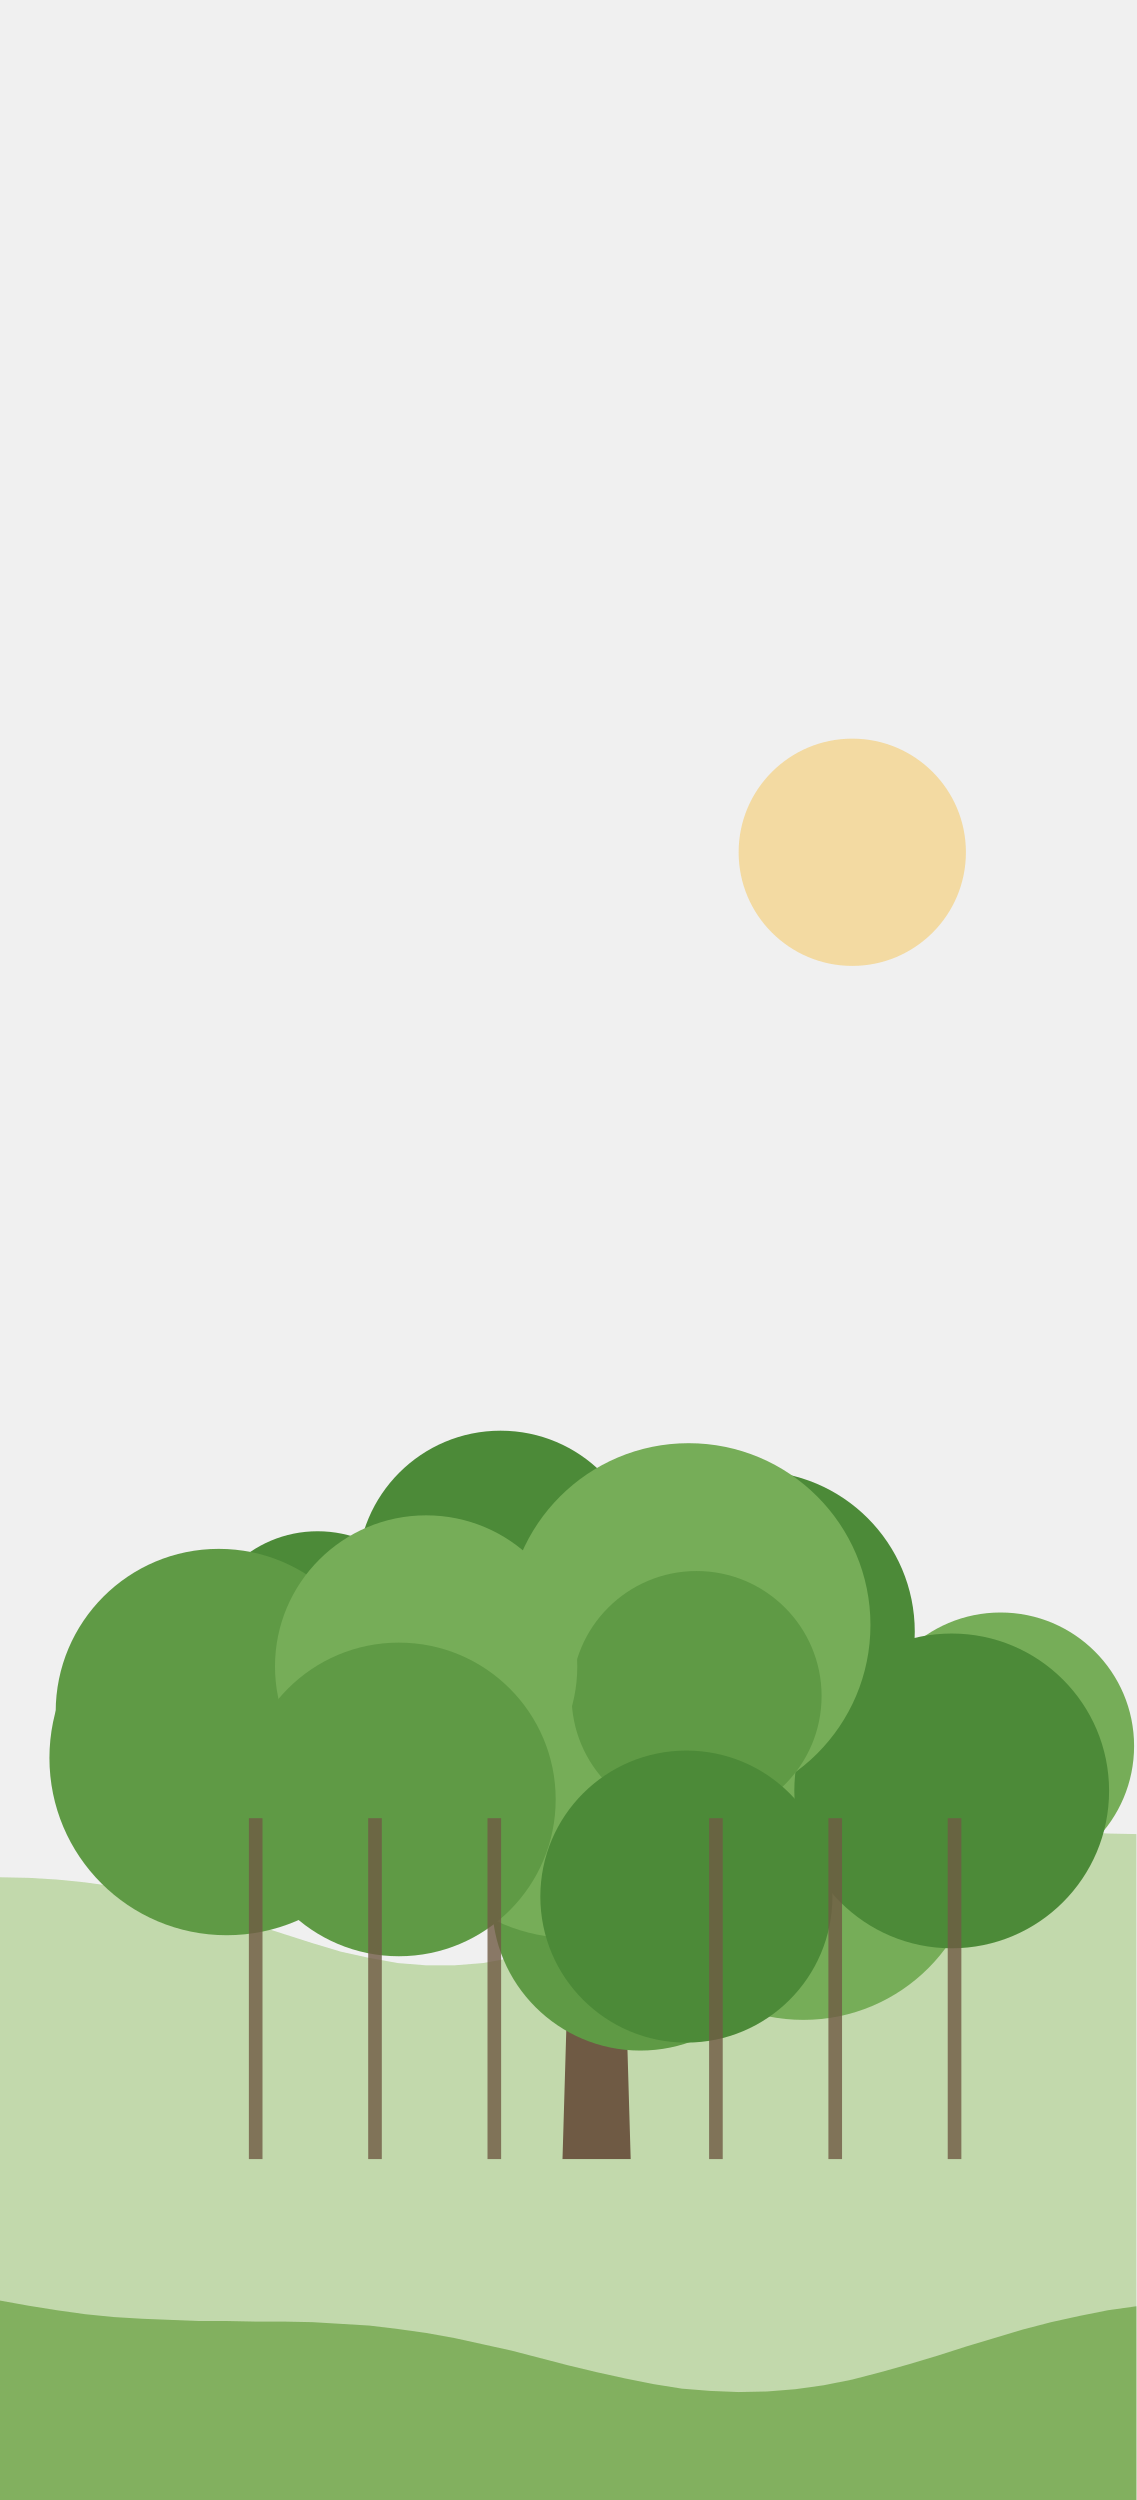
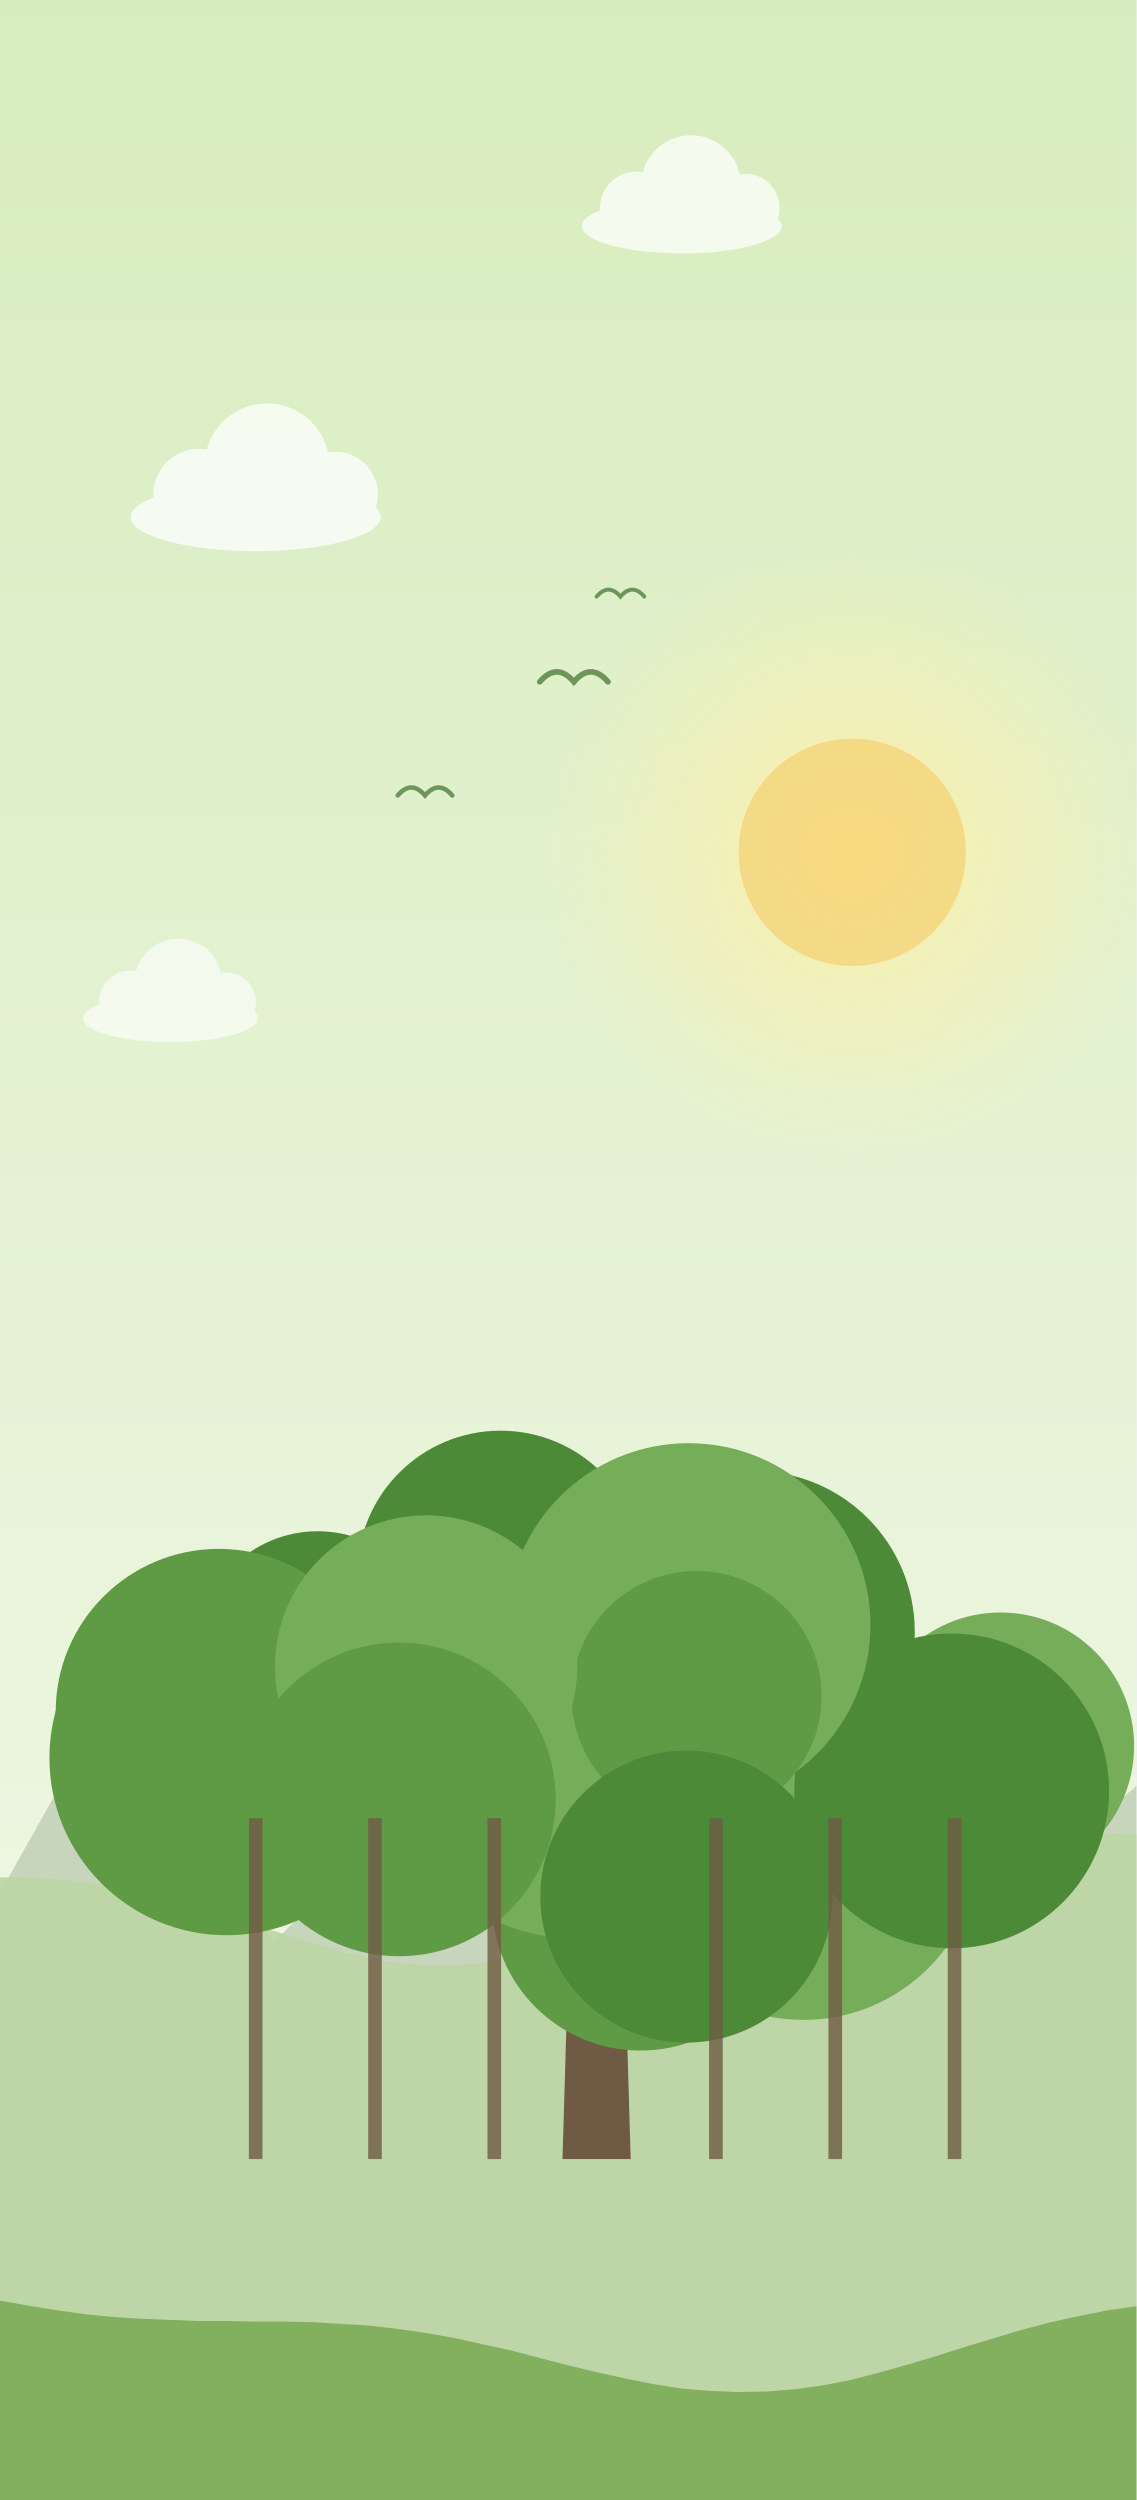
<svg xmlns="http://www.w3.org/2000/svg" viewBox="0 -80 200 440" preserveAspectRatio="xMidYMax slice">
+   <defs>
+     <linearGradient id="fk" x1="0" y1="0" x2="0" y2="1">
+       <stop offset="0" stop-color="#d6ecbc" />
+       <stop offset="1" stop-color="#f4f9ec" />
+     </linearGradient>
+     <radialGradient id="fg">
+       <stop offset="0" stop-color="#fff0a8" stop-opacity=".9" />
+       <stop offset="1" stop-color="#fff0a8" stop-opacity="0" />
+     </radialGradient>
+   </defs>
+   <rect y="-100" width="200" height="470" fill="url(#fk)" />
+   <circle cx="150" cy="70" r="55" fill="url(#fg)" />
+   <g fill="#ffffff" opacity="0.75" transform="translate(45,5) scale(1.0)">
+     <ellipse cx="0" cy="6" rx="22" ry="6" />
+     <circle cx="-10" cy="2" r="8" />
+     <circle cx="2" cy="-3" r="11" />
+     <circle cx="14" cy="2" r="7.5" />
+   </g>
+   <g fill="#ffffff" opacity="0.7" transform="translate(120,-45) scale(0.8)">
+     <ellipse cx="0" cy="6" rx="22" ry="6" />
+     <circle cx="-10" cy="2" r="8" />
+     <circle cx="2" cy="-3" r="11" />
+     <circle cx="14" cy="2" r="7.5" />
+   </g>
+   <g fill="#ffffff" opacity="0.6" transform="translate(30,95) scale(0.7)">
+     <ellipse cx="0" cy="6" rx="22" ry="6" />
+     <circle cx="-10" cy="2" r="8" />
+     <circle cx="2" cy="-3" r="11" />
+     <circle cx="14" cy="2" r="7.5" />
+   </g>
+   <path d="M0,0 q3,-3.5 6,0 q3,-3.5 6,0" fill="none" stroke="#3f6f2a" stroke-width="1" stroke-linecap="round" opacity=".7" transform="translate(95,40) scale(1)" />
+   <path d="M0,0 q3,-3.5 6,0 q3,-3.5 6,0" fill="none" stroke="#3f6f2a" stroke-width="1" stroke-linecap="round" opacity=".7" transform="translate(70,60) scale(0.8)" />
+   <path d="M0,0 q3,-3.5 6,0 q3,-3.5 6,0" fill="none" stroke="#3f6f2a" stroke-width="1" stroke-linecap="round" opacity=".7" transform="translate(105,25) scale(0.7)" />
+   <path d="M-5 360 L-5 262 L22 214 L48 262 L74 236 L100 262 L134 222 L168 262 L205 230 L205 360Z" fill="#c1cfb6" opacity=".85" />
  <circle cx="150" cy="70" r="20" fill="#f6c453" opacity="0.5" />
  <path d="M-5 360 L-5 250 L-5 250.3 L0 250.4 L5 250.5 L10 250.8 L15 251.3 L20 252.0 L25 253.0 L30 254.2 L35 255.6 L40 257.1 L45 258.8 L50 260.4 L55 262.0 L60 263.5 L65 264.6 L70 265.5 L75 265.9 L80 265.9 L85 265.5 L90 264.6 L95 263.2 L100 261.5 L105 259.4 L110 257.2 L115 254.7 L120 252.3 L125 249.8 L130 247.6 L135 245.6 L140 243.8 L145 242.5 L150 241.4 L155 240.8 L160 240.5 L165 240.5 L170 240.7 L175 241.0 L180 241.5 L185 242.0 L190 242.4 L195 242.7 L200 242.8 L205 242.8 L205 360Z" fill="#bcd6a4" opacity="0.9" />
  <path d="M99.0 300 L100.5 249.0 L109.5 249.0 L111.0 300Z" fill="#6f5a44" />
  <circle cx="109.4" cy="247.1" r="24.9" fill="#5f9a45" />
  <circle cx="55.9" cy="210.6" r="21.1" fill="#4c8a38" />
  <circle cx="176.1" cy="227.3" r="23.5" fill="#76ad58" />
  <circle cx="112.7" cy="254.8" r="26.1" fill="#5f9a45" />
  <circle cx="132.7" cy="207.2" r="28.3" fill="#4c8a38" />
  <circle cx="141.4" cy="244.4" r="31.1" fill="#76ad58" />
  <circle cx="38.5" cy="221.3" r="28.7" fill="#5f9a45" />
  <circle cx="167.5" cy="235.2" r="27.7" fill="#4c8a38" />
  <circle cx="100.7" cy="230.0" r="31.1" fill="#76ad58" />
  <circle cx="39.9" cy="229.4" r="31.2" fill="#5f9a45" />
  <circle cx="88.1" cy="197.0" r="25.2" fill="#4c8a38" />
  <circle cx="121.2" cy="206.0" r="32.0" fill="#76ad58" />
  <circle cx="122.6" cy="218.5" r="22.0" fill="#5f9a45" />
  <circle cx="120.8" cy="253.8" r="25.7" fill="#4c8a38" />
  <circle cx="75.0" cy="213.3" r="26.6" fill="#76ad58" />
  <circle cx="70.2" cy="236.7" r="27.6" fill="#5f9a45" />
  <path d="M45.0 240.0 L45.0 300" stroke="#6f5a44" stroke-width="2.4" opacity=".8" />
  <path d="M66.0 240.0 L66.0 300" stroke="#6f5a44" stroke-width="2.4" opacity=".8" />
  <path d="M87.0 240.0 L87.0 300" stroke="#6f5a44" stroke-width="2.4" opacity=".8" />
  <path d="M126.0 240.0 L126.0 300" stroke="#6f5a44" stroke-width="2.4" opacity=".8" />
  <path d="M147.0 240.0 L147.0 300" stroke="#6f5a44" stroke-width="2.4" opacity=".8" />
  <path d="M168.0 240.0 L168.0 300" stroke="#6f5a44" stroke-width="2.4" opacity=".8" />
  <path d="M-5 360 L-5 330 L-5 324.0 L0 324.9 L5 325.8 L10 326.6 L15 327.3 L20 327.8 L25 328.1 L30 328.3 L35 328.5 L40 328.5 L45 328.6 L50 328.6 L55 328.7 L60 329.0 L65 329.3 L70 329.9 L75 330.6 L80 331.5 L85 332.6 L90 333.7 L95 335.0 L100 336.3 L105 337.5 L110 338.6 L115 339.6 L120 340.4 L125 340.8 L130 341.0 L135 340.9 L140 340.5 L145 339.8 L150 338.8 L155 337.5 L160 336.1 L165 334.6 L170 333.0 L175 331.5 L180 330.0 L185 328.7 L190 327.6 L195 326.6 L200 325.9 L205 325.4 L205 360Z" fill="#82b05f" opacity="1" />
</svg>
